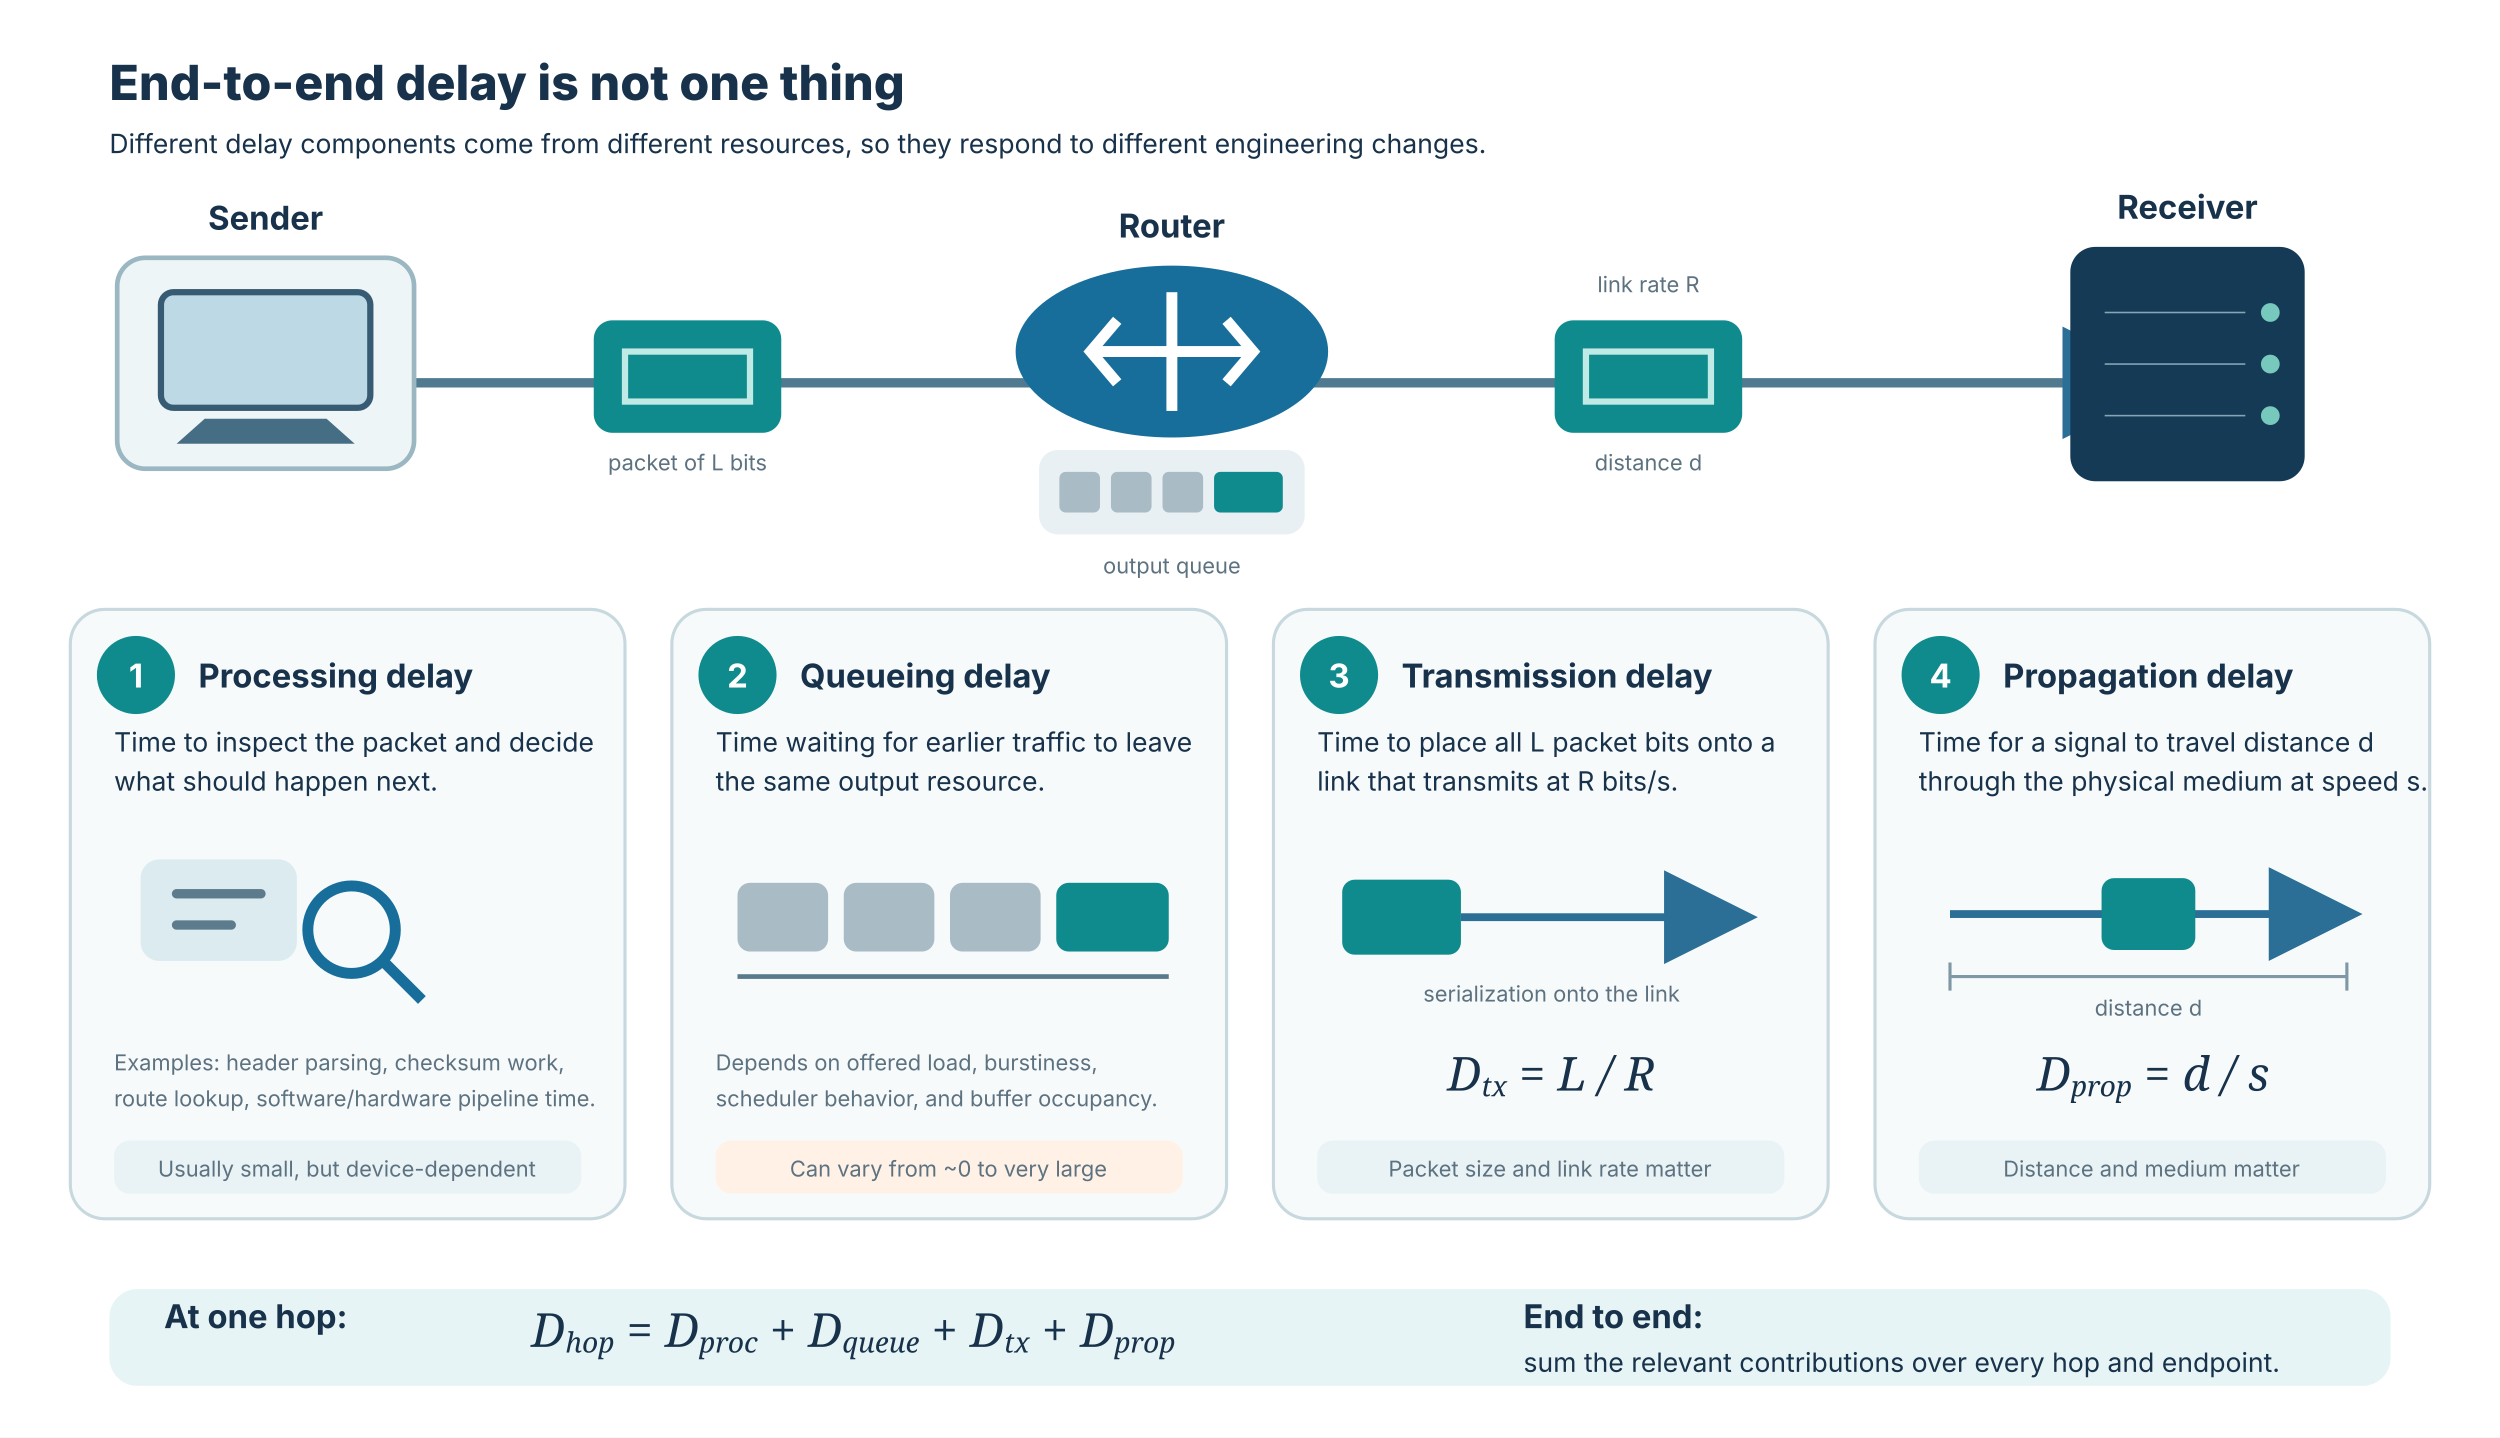
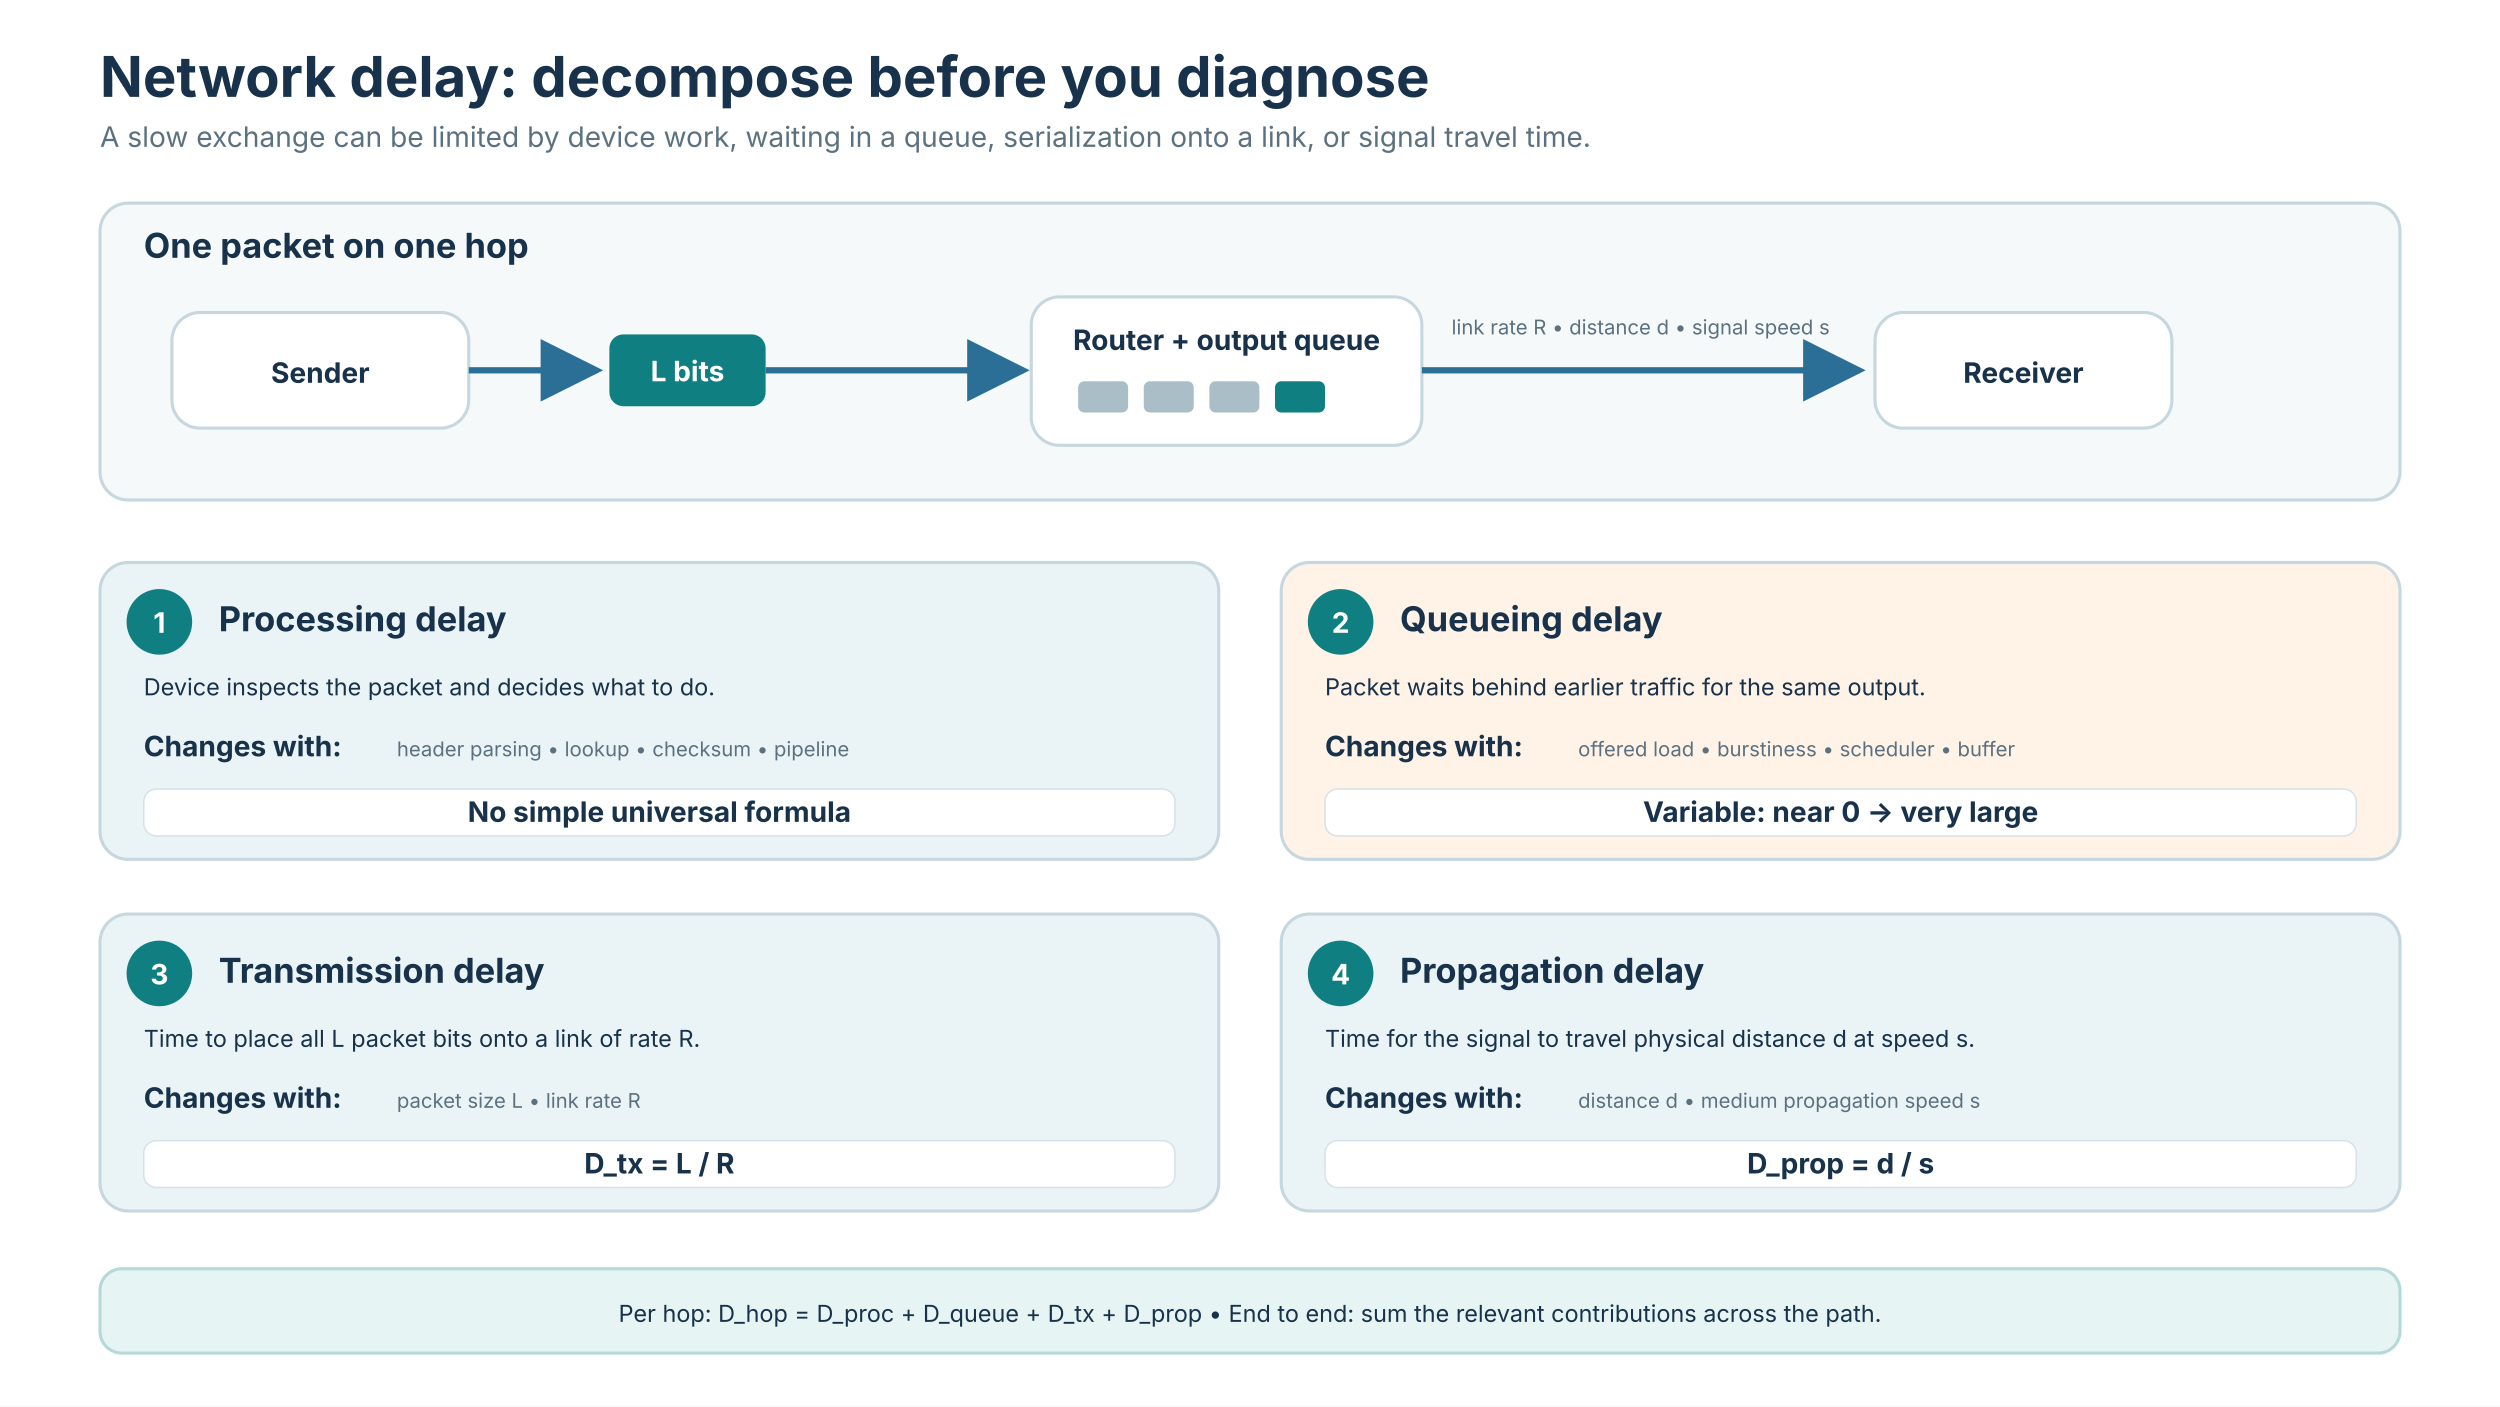
- <svg xmlns="http://www.w3.org/2000/svg" viewBox="0 0 1600 920" role="img" aria-labelledby="title desc">
+ <svg xmlns="http://www.w3.org/2000/svg" viewBox="0 0 1600 900" role="img" aria-labelledby="title desc">
  <style>
- text{font-family:ui-sans-serif,system-ui,-apple-system,"Segoe UI",sans-serif;fill:#17324a}.h{font-size:31px;font-weight:780}.m{font-size:21px;font-weight:750}.b{font-size:17px}.s{font-size:14px;fill:#5d7280}.w{fill:#fff}.f{font-family:Georgia,serif;font-size:30px;font-style:italic}
+ text{font-family:Inter,ui-sans-serif,system-ui,-apple-system,"Segoe UI",sans-serif;fill:#17324a}
+ .title{font-size:36px;font-weight:750}.subtitle{font-size:18px;fill:#5c7180}.section{font-size:22px;font-weight:720}
+ .label{font-size:18px;font-weight:700}.body{font-size:15px}.small{font-size:13px;fill:#5c7180}.tiny{font-size:12px;fill:#5c7180}
+ .mono{font-family:ui-monospace,SFMono-Regular,Consolas,monospace;font-size:13px}.white{fill:#fff}.teal{fill:#0f7f82}.blue{fill:#2b6e96}.orange{fill:#c96b1b}
+ .card{fill:#f8fbfc;stroke:#c6d7df;stroke-width:2}.soft{fill:#edf5f7}.navy{fill:#173a56}.rule{stroke:#8fa9b6;stroke-width:3}.thin{stroke:#9db2bc;stroke-width:2}
</style>
-   <rect width="1600" height="920" fill="#fff" />
-   <text x="70" y="64" class="h">End-to-end delay is not one thing</text>
-   <text x="70" y="98" class="b">Different delay components come from different resources, so they respond to different engineering changes.</text>
+   <rect width="1600" height="900" fill="#fff" />
  <defs>
-     <marker id="a" markerWidth="12" markerHeight="12" refX="10" refY="6" orient="auto">
-       <path d="M0 0l12 6-12 6z" fill="#2b6e96" />
+     <marker id="arr" markerWidth="10" markerHeight="10" refX="9" refY="5" orient="auto">
+       <path d="M0 0L10 5L0 10z" fill="#2b6e96" />
    </marker>
  </defs>
-   <line x1="210" y1="245" x2="1380" y2="245" stroke="#507a90" stroke-width="6" marker-end="url(#a)" />
-   <g transform="translate(75,165)">
-     <rect width="190" height="135" rx="18" fill="#eef5f7" stroke="#9bb7c2" stroke-width="3" />
-     <rect x="28" y="22" width="134" height="74" rx="8" fill="#bdd9e5" stroke="#365b72" stroke-width="4" />
-     <path d="M56 103h78l18 16H38z" fill="#456d84" />
-     <text x="95" y="-18" text-anchor="middle" class="m">Sender</text>
-   </g>
-   <g transform="translate(380,205)">
-     <rect width="120" height="72" rx="12" fill="#0f8b8d" />
-     <path d="M20 20h80v32H20z" fill="none" stroke="#bfeae6" stroke-width="4" />
-     <text x="60" y="96" text-anchor="middle" class="s">packet of L bits</text>
-   </g>
-   <g transform="translate(650,170)">
-     <ellipse cx="100" cy="55" rx="100" ry="55" fill="#176e9b" />
-     <path d="M48 55h104M100 17v76M65 35L48 55l17 20M135 35l17 20-17 20" fill="none" stroke="#fff" stroke-width="7" />
-     <rect x="15" y="118" width="170" height="54" rx="12" fill="#e9f0f3" />
-     <g fill="#a9bcc6">
-       <rect x="28" y="132" width="26" height="26" rx="4" />
-       <rect x="61" y="132" width="26" height="26" rx="4" />
-       <rect x="94" y="132" width="26" height="26" rx="4" />
-     </g>
-     <rect x="127" y="132" width="44" height="26" rx="4" fill="#0f8b8d" />
-     <text x="100" y="-18" text-anchor="middle" class="m">Router</text>
-     <text x="100" y="197" text-anchor="middle" class="s">output queue</text>
-   </g>
-   <g transform="translate(995,205)">
-     <rect width="120" height="72" rx="12" fill="#0f8b8d" />
-     <path d="M20 20h80v32H20z" fill="none" stroke="#bfeae6" stroke-width="4" />
-     <text x="60" y="-18" text-anchor="middle" class="s">link rate R</text>
-     <text x="60" y="96" text-anchor="middle" class="s">distance d</text>
-   </g>
-   <g transform="translate(1325,158)">
-     <rect width="150" height="150" rx="16" fill="#153a56" />
-     <g stroke="#86a6b5">
-       <line x1="22" y1="42" x2="112" y2="42" />
-       <line x1="22" y1="75" x2="112" y2="75" />
-       <line x1="22" y1="108" x2="112" y2="108" />
-     </g>
-     <g fill="#78c9bd">
-       <circle cx="128" cy="42" r="6" />
-       <circle cx="128" cy="75" r="6" />
-       <circle cx="128" cy="108" r="6" />
-     </g>
-     <text x="75" y="-18" text-anchor="middle" class="m">Receiver</text>
-   </g>
-   <g transform="translate(45,390)">
-     <g>
-       <rect width="355" height="390" rx="22" fill="#f7fafb" stroke="#c7d8df" stroke-width="2" />
-       <circle cx="42" cy="42" r="25" fill="#0f8b8d" />
-       <text x="42" y="50" text-anchor="middle" class="m w">1</text>
-       <text x="82" y="50" class="m">Processing delay</text>
-       <text x="28" y="91" class="b">Time to inspect the packet and decide</text>
-       <text x="28" y="116" class="b">what should happen next.</text>
-       <rect x="45" y="160" width="100" height="65" rx="12" fill="#dcebf0" />
-       <path d="M68 182h54M68 202h35" stroke="#5c7b8d" stroke-width="6" stroke-linecap="round" />
-       <circle cx="180" cy="205" r="28" fill="none" stroke="#176e9b" stroke-width="7" />
-       <line x1="201" y1="226" x2="225" y2="250" stroke="#176e9b" stroke-width="7" />
-       <text x="28" y="295" class="s">Examples: header parsing, checksum work,</text>
-       <text x="28" y="318" class="s">route lookup, software/hardware pipeline time.</text>
-       <rect x="28" y="340" width="299" height="34" rx="10" fill="#e9f3f5" />
-       <text x="177" y="363" text-anchor="middle" class="s">Usually small, but device-dependent</text>
-     </g>
-     <g transform="translate(385,0)">
-       <rect width="355" height="390" rx="22" fill="#f7fafb" stroke="#c7d8df" stroke-width="2" />
-       <circle cx="42" cy="42" r="25" fill="#0f8b8d" />
-       <text x="42" y="50" text-anchor="middle" class="m w">2</text>
-       <text x="82" y="50" class="m">Queueing delay</text>
-       <text x="28" y="91" class="b">Time waiting for earlier traffic to leave</text>
-       <text x="28" y="116" class="b">the same output resource.</text>
-       <g transform="translate(42,175)">
-         <rect width="58" height="44" rx="8" fill="#a9bcc6" />
-         <rect x="68" width="58" height="44" rx="8" fill="#a9bcc6" />
-         <rect x="136" width="58" height="44" rx="8" fill="#a9bcc6" />
-         <rect x="204" width="72" height="44" rx="8" fill="#0f8b8d" />
-       </g>
-       <line x1="42" y1="235" x2="318" y2="235" stroke="#587a8c" stroke-width="3" />
-       <text x="28" y="295" class="s">Depends on offered load, burstiness,</text>
-       <text x="28" y="318" class="s">scheduler behavior, and buffer occupancy.</text>
-       <rect x="28" y="340" width="299" height="34" rx="10" fill="#fff1e6" />
-       <text x="177" y="363" text-anchor="middle" class="s">Can vary from ~0 to very large</text>
-     </g>
-     <g transform="translate(770,0)">
-       <rect width="355" height="390" rx="22" fill="#f7fafb" stroke="#c7d8df" stroke-width="2" />
-       <circle cx="42" cy="42" r="25" fill="#0f8b8d" />
-       <text x="42" y="50" text-anchor="middle" class="m w">3</text>
-       <text x="82" y="50" class="m">Transmission delay</text>
-       <text x="28" y="91" class="b">Time to place all L packet bits onto a</text>
-       <text x="28" y="116" class="b">link that transmits at R bits/s.</text>
-       <rect x="44" y="173" width="76" height="48" rx="8" fill="#0f8b8d" />
-       <line x1="120" y1="197" x2="300" y2="197" stroke="#2b6e96" stroke-width="5" marker-end="url(#a)" />
-       <text x="178" y="251" text-anchor="middle" class="s">serialization onto the link</text>
-       <text x="178" y="308" text-anchor="middle" class="f">D<tspan baseline-shift="sub" font-size="18">tx</tspan> = L / R</text>
-       <rect x="28" y="340" width="299" height="34" rx="10" fill="#e9f3f5" />
-       <text x="177" y="363" text-anchor="middle" class="s">Packet size and link rate matter</text>
-     </g>
-     <g transform="translate(1155,0)">
-       <rect width="355" height="390" rx="22" fill="#f7fafb" stroke="#c7d8df" stroke-width="2" />
-       <circle cx="42" cy="42" r="25" fill="#0f8b8d" />
-       <text x="42" y="50" text-anchor="middle" class="m w">4</text>
-       <text x="82" y="50" class="m">Propagation delay</text>
-       <text x="28" y="91" class="b">Time for a signal to travel distance d</text>
-       <text x="28" y="116" class="b">through the physical medium at speed s.</text>
-       <line x1="48" y1="195" x2="302" y2="195" stroke="#2b6e96" stroke-width="5" marker-end="url(#a)" />
-       <rect x="145" y="172" width="60" height="46" rx="8" fill="#0f8b8d" />
-       <line x1="48" y1="235" x2="302" y2="235" stroke="#7f98a5" stroke-width="2" />
-       <line x1="48" y1="226" x2="48" y2="244" stroke="#7f98a5" stroke-width="2" />
-       <line x1="302" y1="226" x2="302" y2="244" stroke="#7f98a5" stroke-width="2" />
-       <text x="175" y="260" text-anchor="middle" class="s">distance d</text>
-       <text x="178" y="308" text-anchor="middle" class="f">D<tspan baseline-shift="sub" font-size="18">prop</tspan> = d / s</text>
-       <rect x="28" y="340" width="299" height="34" rx="10" fill="#e9f3f5" />
-       <text x="177" y="363" text-anchor="middle" class="s">Distance and medium matter</text>
-     </g>
-   </g>
-   <rect x="70" y="825" width="1460" height="62" rx="18" fill="#e7f4f5" />
-   <text x="105" y="850" class="m">At one hop:</text>
-   <text x="340" y="862" class="f">D<tspan baseline-shift="sub" font-size="18">hop</tspan> = D<tspan baseline-shift="sub" font-size="18">proc</tspan> + D<tspan baseline-shift="sub" font-size="18">queue</tspan> + D<tspan baseline-shift="sub" font-size="18">tx</tspan> + D<tspan baseline-shift="sub" font-size="18">prop</tspan>
-   </text>
-   <text x="975" y="850" class="m">End to end:</text>
-   <text x="975" y="878" class="b">sum the relevant contributions over every hop and endpoint.</text>
+   <text x="64" y="62" class="title">Network delay: decompose before you diagnose</text>
+   <text x="64" y="94" class="subtitle">A slow exchange can be limited by device work, waiting in a queue, serialization onto a link, or signal travel time.</text>
+   <rect x="64" y="130" width="1472" height="190" rx="18" fill="#f5f9fa" stroke="#c6d7df" stroke-width="2" />
+   <text x="92" y="165" class="section">One packet on one hop</text>
+   <rect x="110" y="200" width="190" height="74" rx="18" fill="#fff" stroke="#c6d7df" stroke-width="2" />
+   <text x="205" y="245" class="label" text-anchor="middle">Sender</text>
+   <rect x="390" y="214" width="100" height="46" rx="9" fill="#0f7f82" />
+   <text x="440" y="244" class="label white" text-anchor="middle">L bits</text>
+   <line x1="300" y1="237" x2="382" y2="237" stroke="#2b6e96" stroke-width="4" marker-end="url(#arr)" />
+   <line x1="490" y1="237" x2="655" y2="237" stroke="#2b6e96" stroke-width="4" marker-end="url(#arr)" />
+   <rect x="660" y="190" width="250" height="95" rx="18" fill="#fff" stroke="#c6d7df" stroke-width="2" />
+   <text x="785" y="224" class="label" text-anchor="middle">Router + output queue</text>
+   <rect x="690" y="244" width="32" height="20" rx="4" fill="#aabec7" />
+   <rect x="732" y="244" width="32" height="20" rx="4" fill="#aabec7" />
+   <rect x="774" y="244" width="32" height="20" rx="4" fill="#aabec7" />
+   <rect x="816" y="244" width="32" height="20" rx="4" fill="#0f7f82" />
+   <line x1="910" y1="237" x2="1190" y2="237" stroke="#2b6e96" stroke-width="4" marker-end="url(#arr)" />
+   <rect x="1200" y="200" width="190" height="74" rx="18" fill="#fff" stroke="#c6d7df" stroke-width="2" />
+   <text x="1295" y="245" class="label" text-anchor="middle">Receiver</text>
+   <text x="1050" y="214" class="small" text-anchor="middle">link rate R • distance d • signal speed s</text>
+   <rect x="64" y="360" width="716" height="190" rx="18" fill="#eaf4f6" stroke="#c6d7df" stroke-width="2" />
+   <circle cx="102" cy="398" r="21" fill="#0f7f82" />
+   <text x="102" y="405" class="label white" text-anchor="middle">1</text>
+   <text x="140" y="404" class="section">Processing delay</text>
+   <text x="92" y="445" class="body">Device inspects the packet and decides what to do.</text>
+   <text x="92" y="484" class="label">Changes with:</text>
+   <text x="254" y="484" class="small">header parsing • lookup • checksum • pipeline</text>
+   <rect x="92" y="505" width="660" height="30" rx="8" fill="#fff" stroke="#d7e2e6" />
+   <text x="422" y="526" class="label" text-anchor="middle">No simple universal formula</text>
+   <rect x="820" y="360" width="716" height="190" rx="18" fill="#fff3e8" stroke="#c6d7df" stroke-width="2" />
+   <circle cx="858" cy="398" r="21" fill="#0f7f82" />
+   <text x="858" y="405" class="label white" text-anchor="middle">2</text>
+   <text x="896" y="404" class="section">Queueing delay</text>
+   <text x="848" y="445" class="body">Packet waits behind earlier traffic for the same output.</text>
+   <text x="848" y="484" class="label">Changes with:</text>
+   <text x="1010" y="484" class="small">offered load • burstiness • scheduler • buffer</text>
+   <rect x="848" y="505" width="660" height="30" rx="8" fill="#fff" stroke="#d7e2e6" />
+   <text x="1178" y="526" class="label" text-anchor="middle">Variable: near 0 → very large</text>
+   <rect x="64" y="585" width="716" height="190" rx="18" fill="#eaf4f6" stroke="#c6d7df" stroke-width="2" />
+   <circle cx="102" cy="623" r="21" fill="#0f7f82" />
+   <text x="102" y="630" class="label white" text-anchor="middle">3</text>
+   <text x="140" y="629" class="section">Transmission delay</text>
+   <text x="92" y="670" class="body">Time to place all L packet bits onto a link of rate R.</text>
+   <text x="92" y="709" class="label">Changes with:</text>
+   <text x="254" y="709" class="small">packet size L • link rate R</text>
+   <rect x="92" y="730" width="660" height="30" rx="8" fill="#fff" stroke="#d7e2e6" />
+   <text x="422" y="751" class="label" text-anchor="middle">D_tx = L / R</text>
+   <rect x="820" y="585" width="716" height="190" rx="18" fill="#eaf4f6" stroke="#c6d7df" stroke-width="2" />
+   <circle cx="858" cy="623" r="21" fill="#0f7f82" />
+   <text x="858" y="630" class="label white" text-anchor="middle">4</text>
+   <text x="896" y="629" class="section">Propagation delay</text>
+   <text x="848" y="670" class="body">Time for the signal to travel physical distance d at speed s.</text>
+   <text x="848" y="709" class="label">Changes with:</text>
+   <text x="1010" y="709" class="small">distance d • medium propagation speed s</text>
+   <rect x="848" y="730" width="660" height="30" rx="8" fill="#fff" stroke="#d7e2e6" />
+   <text x="1178" y="751" class="label" text-anchor="middle">D_prop = d / s</text>
+   <rect x="64" y="812" width="1472" height="54" rx="14" fill="#e6f4f4" stroke="#b5d9d8" stroke-width="2" />
+   <text x="800" y="846" class="body" text-anchor="middle">Per hop: D_hop = D_proc + D_queue + D_tx + D_prop     •     End to end: sum the relevant contributions across the path.</text>
</svg>
